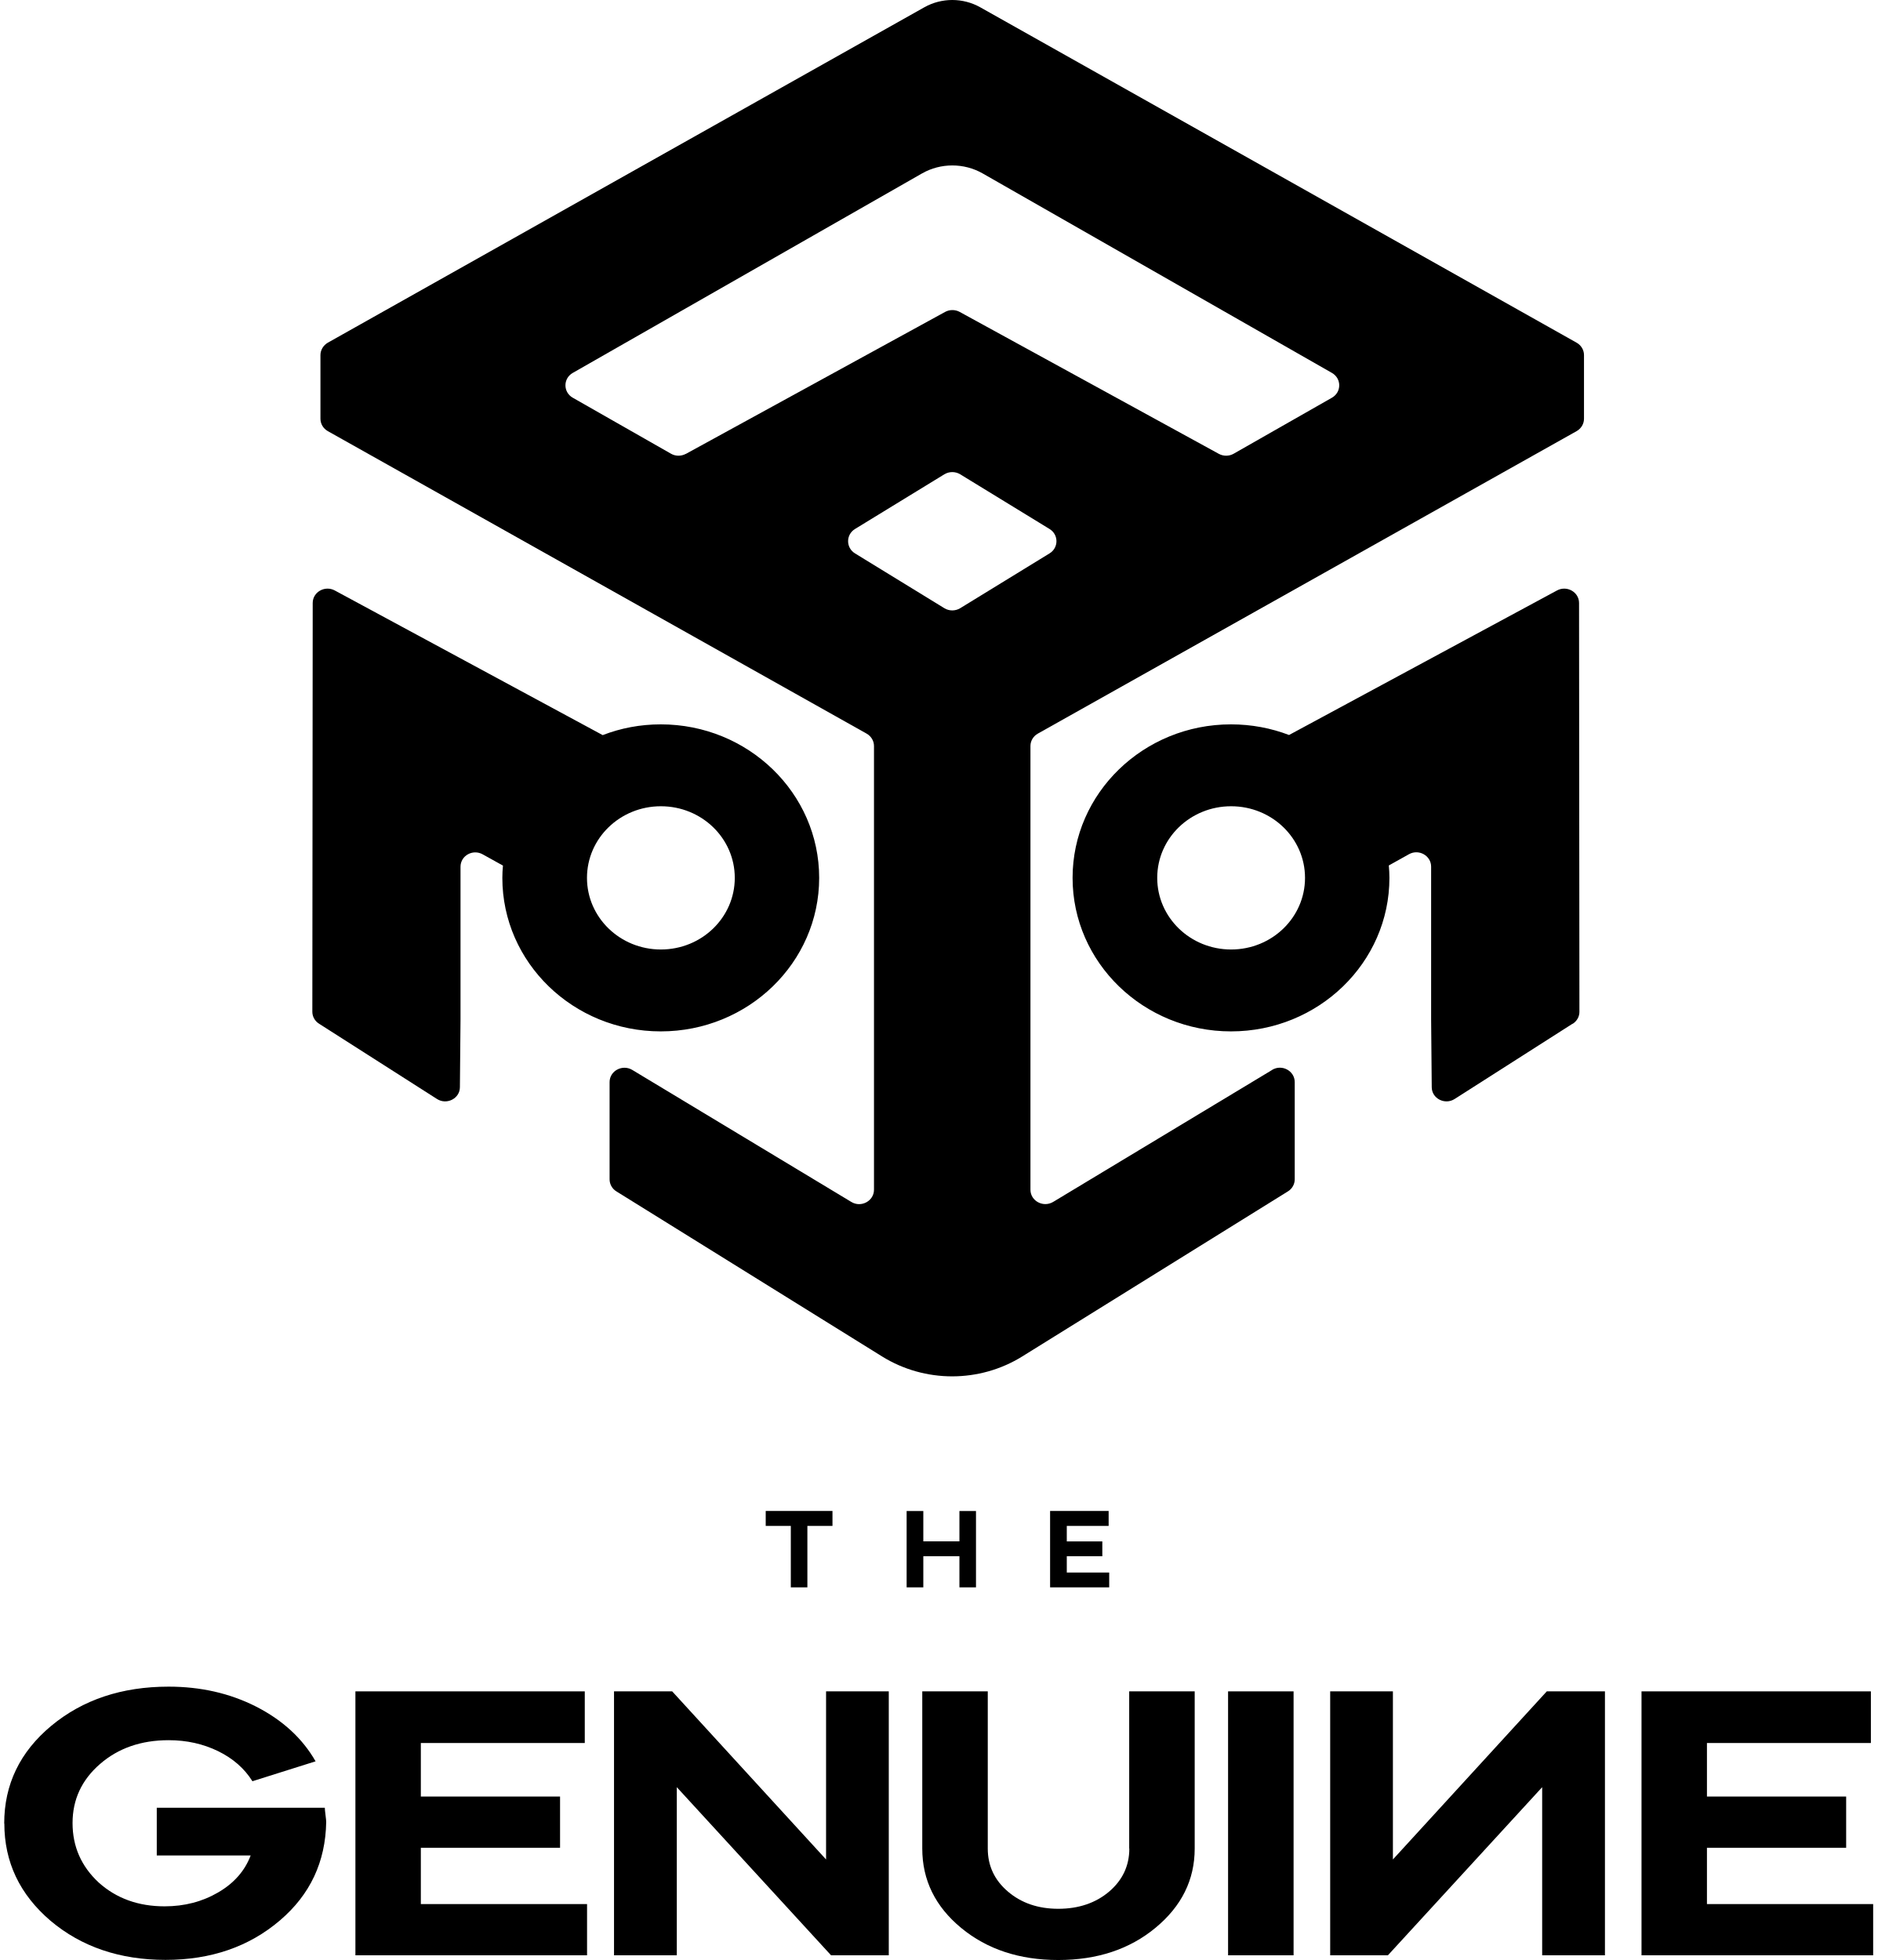
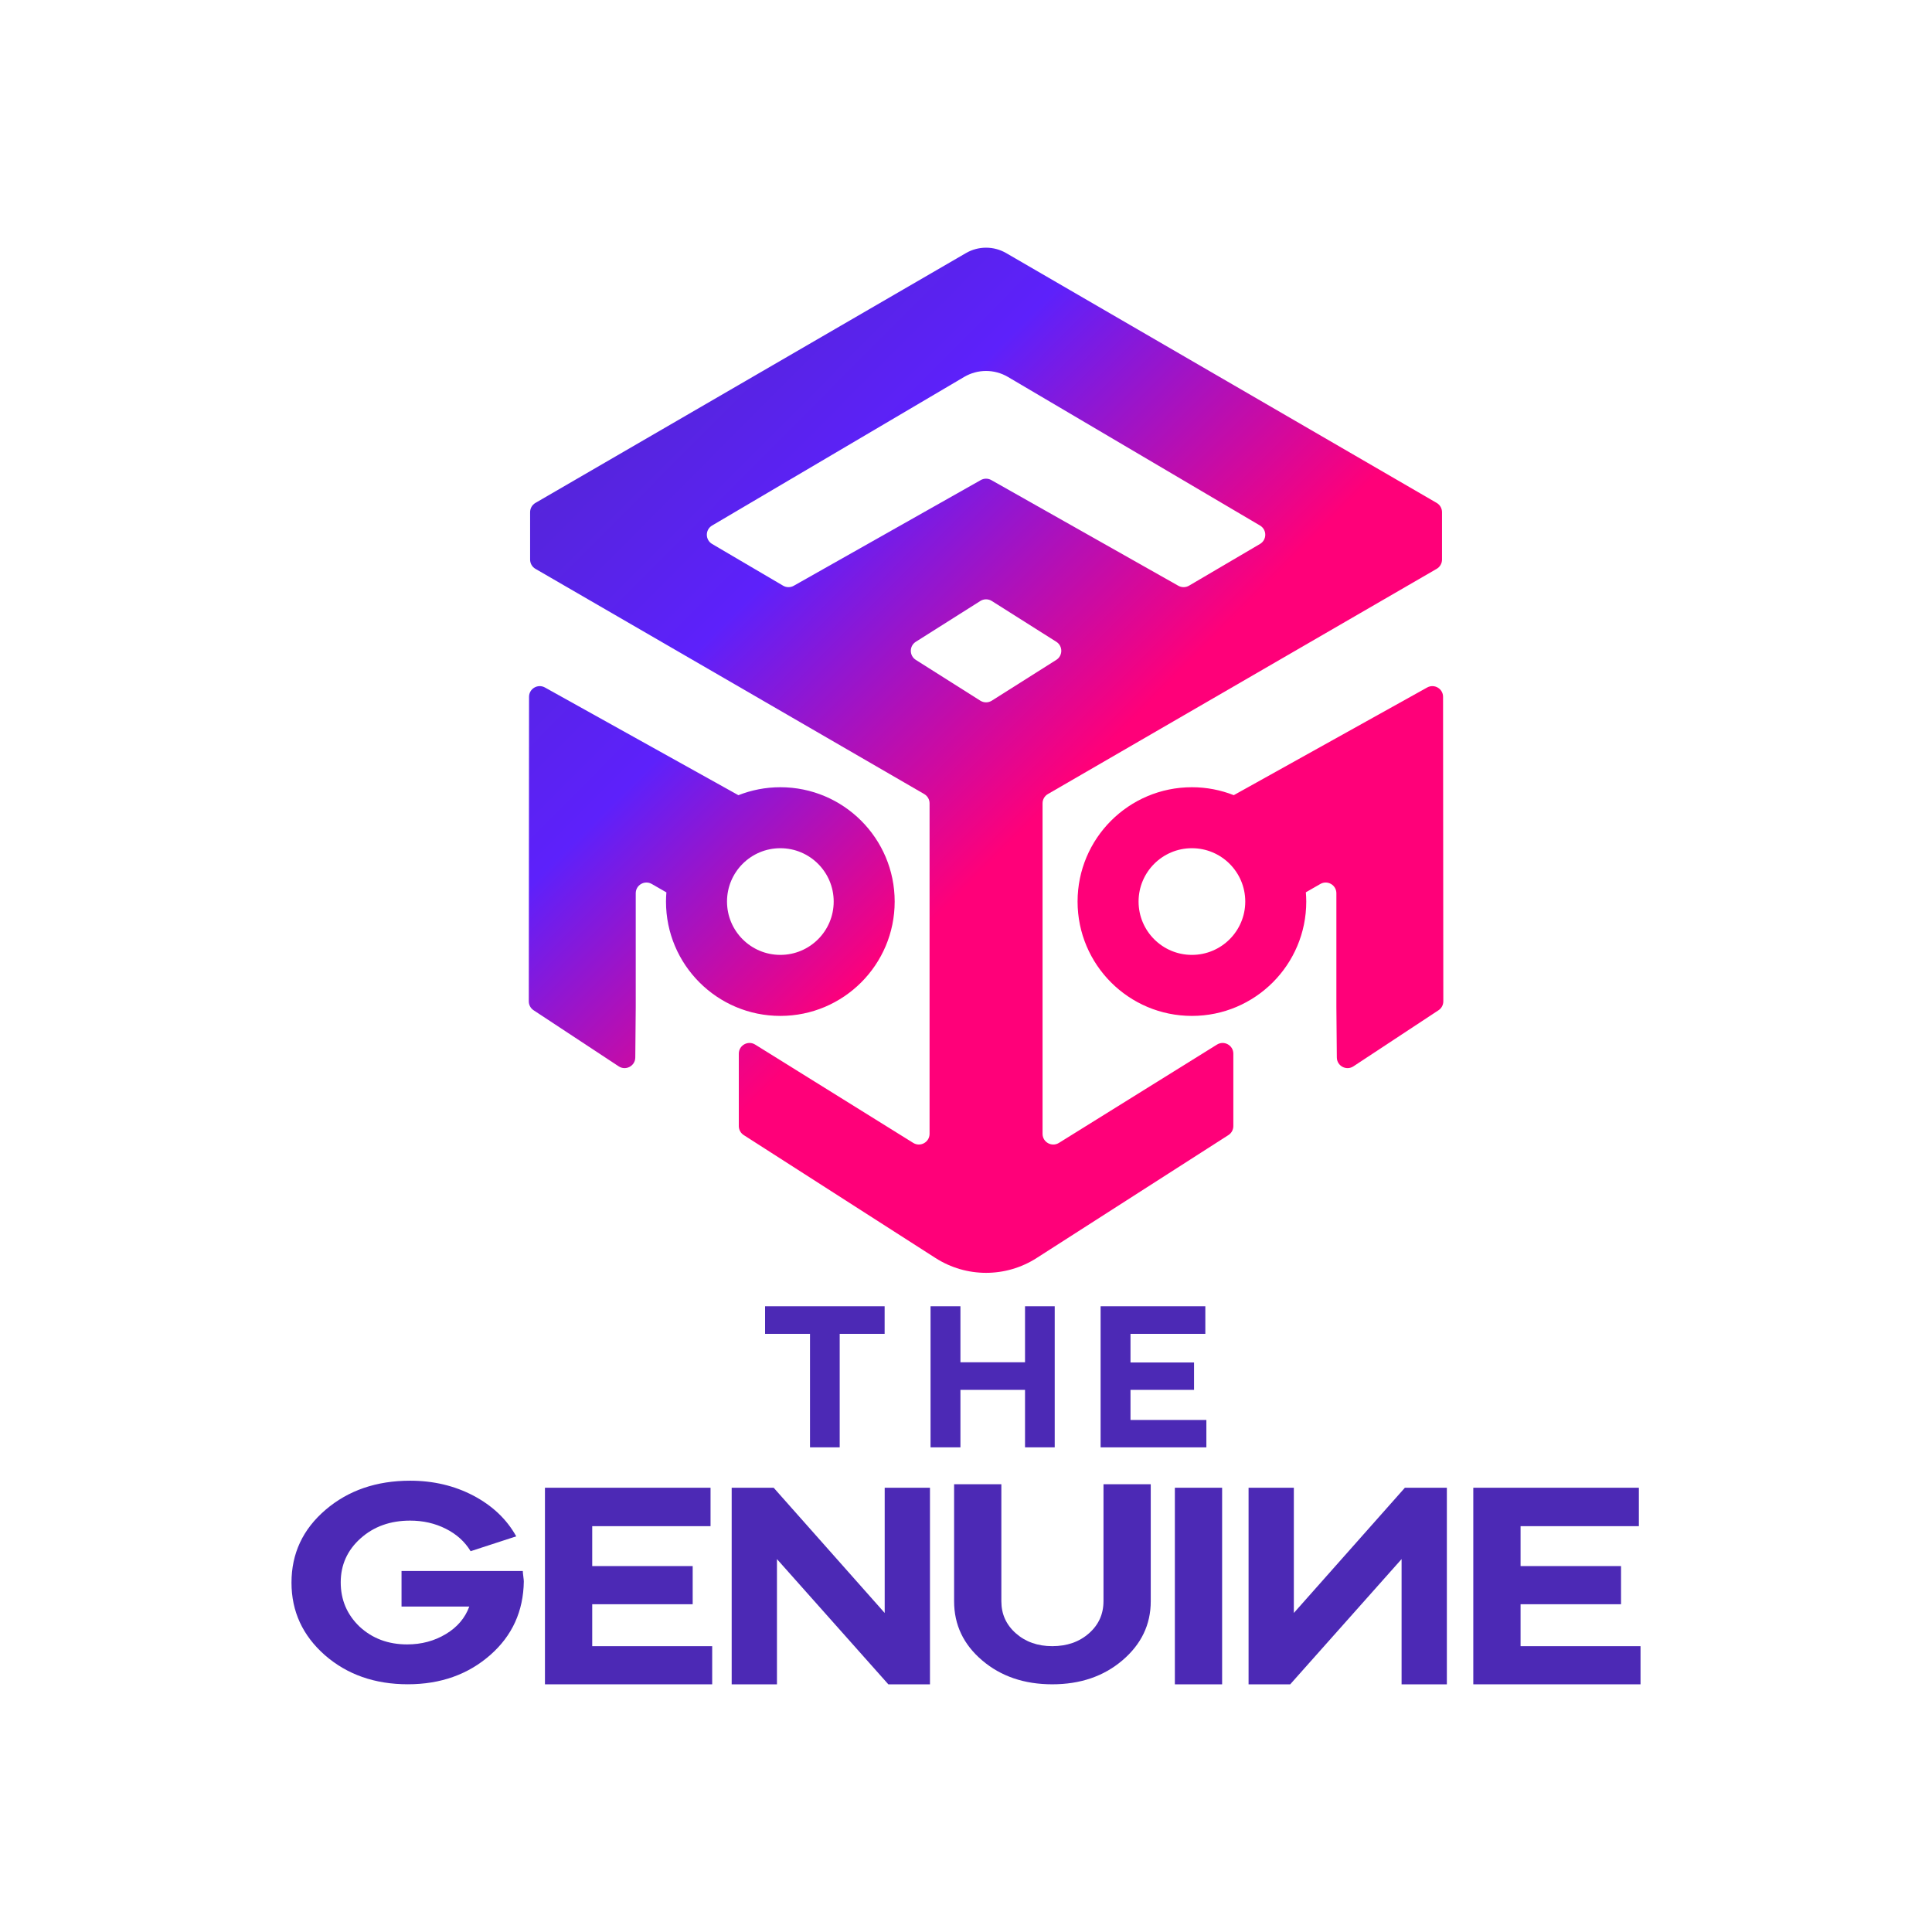
- <svg xmlns="http://www.w3.org/2000/svg" width="181" height="189" viewBox="0 0 181 189" fill="none">
-   <path d="M76.244 147.142H73.824V145.7H80.261V147.142H77.841V153.067H76.244V147.142Z" fill="black" />
-   <path d="M89.019 153.067H87.41V145.706H89.019V148.63H92.5V145.706H94.097V153.067H92.5V150.066H89.019V153.067Z" fill="black" />
-   <path d="M101.242 145.7H106.886V147.142H102.851V148.636H106.277V150.066H102.851V151.637H106.941V153.067H101.242V145.7Z" fill="black" />
-   <path d="M0.406 175.838C0.406 172.069 1.924 168.926 4.953 166.41C7.983 163.899 11.75 162.641 16.254 162.641C19.344 162.641 22.154 163.279 24.684 164.561C27.244 165.866 29.158 167.627 30.426 169.842L24.337 171.762C23.569 170.533 22.465 169.564 21.027 168.861C19.582 168.158 17.997 167.804 16.26 167.804C13.609 167.804 11.402 168.572 9.641 170.102C7.873 171.638 6.995 173.534 6.995 175.797C6.995 178.06 7.836 179.968 9.513 181.527C11.219 183.063 13.341 183.825 15.87 183.825C17.784 183.825 19.503 183.376 21.033 182.484C22.563 181.592 23.605 180.405 24.166 178.922H15.114V174.32H31.316C31.316 174.444 31.34 174.68 31.383 175.017C31.425 175.354 31.45 175.578 31.45 175.679C31.389 179.525 29.908 182.691 26.994 185.178C24.02 187.719 20.344 188.989 15.955 188.989C11.567 188.989 7.849 187.73 4.874 185.22C1.9 182.679 0.418 179.554 0.418 175.832" fill="black" />
-   <path d="M34.266 163.096H56.379V168.076H40.574V173.239H53.996V178.178H40.574V183.607H56.599V188.546H34.266V163.096Z" fill="black" />
-   <path d="M65.252 188.546H59.199V163.096H64.807L79.643 179.306V163.096H85.689V188.546H80.124L65.252 172.335V188.546Z" fill="black" />
-   <path d="M108.868 178.255V163.096H115.183V178.255C115.183 181.273 113.915 183.826 111.385 185.911C108.886 187.973 105.765 189.001 102.029 189.001C98.293 189.001 95.172 187.973 92.673 185.911C90.174 183.849 88.918 181.297 88.918 178.255V163.096H95.233V178.255C95.233 179.915 95.879 181.297 97.177 182.402C98.469 183.507 100.091 184.062 102.035 184.062C103.98 184.062 105.637 183.507 106.936 182.402C108.228 181.297 108.88 179.915 108.88 178.255" fill="black" />
-   <path d="M124.717 163.096H118.402V188.546H124.717V163.096Z" fill="black" />
-   <path d="M148.684 172.335L133.811 188.546H128.246V163.096H134.293V179.306L149.129 163.096H154.736V188.546H148.684V172.335Z" fill="black" />
-   <path d="M158.262 163.096H180.376V168.076H164.57V173.239H177.992V178.178H164.57V183.607H180.595V188.546H158.262V163.096Z" fill="black" />
-   <path d="M44.399 98.316V83.581C44.399 82.51 45.586 81.849 46.539 82.384L48.491 83.467C48.455 83.854 48.432 84.253 48.432 84.652C48.432 92.823 55.275 99.455 63.705 99.455C72.135 99.455 78.978 92.823 78.978 84.652C78.978 76.481 72.135 69.849 63.705 69.849C61.73 69.849 59.837 70.214 58.108 70.886L32.277 56.938C31.324 56.425 30.149 57.086 30.149 58.146C30.137 66.248 30.113 92.777 30.113 97.563C30.113 98.031 30.36 98.464 30.76 98.714L42.13 105.973C43.07 106.577 44.34 105.928 44.34 104.834L44.399 98.304V98.316ZM63.717 77.746C67.656 77.746 70.842 80.835 70.842 84.652C70.842 88.47 67.656 91.558 63.717 91.558C59.778 91.558 56.592 88.47 56.592 84.652C56.592 80.835 59.778 77.746 63.717 77.746Z" fill="black" />
-   <path d="M151.628 98.726C152.028 98.464 152.275 98.042 152.275 97.575C152.275 92.789 152.252 66.26 152.24 58.146C152.24 57.086 151.064 56.425 150.112 56.938L124.28 70.875C122.552 70.214 120.659 69.849 118.683 69.849C110.253 69.849 103.41 76.481 103.41 84.652C103.41 92.823 110.253 99.455 118.683 99.455C127.114 99.455 133.957 92.823 133.957 84.652C133.957 84.253 133.933 83.843 133.898 83.456L135.838 82.373C136.79 81.837 137.978 82.51 137.978 83.57V98.304L138.037 104.834C138.037 105.928 139.306 106.577 140.247 105.973L151.617 98.714L151.628 98.726ZM118.695 91.558C114.756 91.558 111.57 88.47 111.57 84.652C111.57 80.835 114.756 77.746 118.695 77.746C122.634 77.746 125.82 80.835 125.82 84.652C125.82 88.47 122.634 91.558 118.695 91.558Z" fill="black" />
-   <path d="M122.652 103.171L101.535 115.9C100.582 116.469 99.348 115.808 99.348 114.726V71.935C99.348 71.445 99.618 70.989 100.065 70.739L151.999 41.577C152.446 41.326 152.716 40.87 152.716 40.38V34.238C152.716 33.748 152.446 33.292 151.999 33.042L94.504 0.701C92.834 -0.234 90.788 -0.234 89.119 0.701L31.612 33.042C31.177 33.292 30.895 33.748 30.895 34.238V40.38C30.895 40.87 31.165 41.326 31.612 41.577L83.546 70.739C83.992 70.989 84.263 71.445 84.263 71.935V114.726C84.263 115.808 83.028 116.481 82.076 115.9L60.959 103.171C60.007 102.601 58.772 103.262 58.772 104.344V113.723C58.772 114.19 59.019 114.635 59.431 114.885L85.05 130.805C89.166 133.358 94.433 133.358 98.548 130.805L124.168 114.885C124.58 114.635 124.827 114.19 124.827 113.723V104.344C124.827 103.262 123.592 102.589 122.64 103.171H122.652ZM66.121 43.765C65.674 44.004 65.133 44.004 64.698 43.754L55.221 38.352C54.281 37.816 54.281 36.495 55.221 35.959L88.895 16.723C90.694 15.697 92.94 15.697 94.739 16.723L128.413 35.959C129.353 36.495 129.353 37.816 128.413 38.352L118.936 43.754C118.501 44.004 117.949 44.004 117.513 43.765L92.528 30.079C92.093 29.84 91.552 29.84 91.118 30.079L66.132 43.765H66.121ZM82.428 51.013L91.047 45.736C91.517 45.452 92.105 45.452 92.575 45.736L101.194 51.013C102.076 51.56 102.076 52.813 101.194 53.36L92.575 58.648C92.105 58.933 91.517 58.933 91.047 58.648L82.428 53.36C81.547 52.813 81.547 51.56 82.428 51.013Z" fill="black" />
+ <svg xmlns="http://www.w3.org/2000/svg" version="1.1" id="Layer_1" x="0px" y="0px" viewBox="0 0 1200 1200" style="enable-background:new 0 0 1200 1200;" xml:space="preserve">
+   <style type="text/css">
+ 	.st0{fill:#4C29B5;}
+ 	.st1{fill:url(#SVGID_1_);}
+ 	.st2{fill:url(#SVGID_00000099625699881743475640000017096507967549106838_);}
+ 	.st3{fill:url(#SVGID_00000183951889456865324830000013872039900421926569_);}
+ </style>
+   <g>
+     <g>
+       <path class="st0" d="M324.73,975.79H249.4v22.07h42.08c-2.6,7.12-7.46,12.82-14.57,17.09c-7.12,4.28-15.12,6.42-24.02,6.42    c-11.77,0-21.62-3.68-29.56-11.04c-7.8-7.48-11.7-16.64-11.7-27.5c0-10.85,4.11-19.96,12.32-27.32    c8.21-7.35,18.47-11.03,30.79-11.03c8.07,0,15.46,1.69,22.17,5.07c6.7,3.38,11.83,8.02,15.4,13.93l28.33-9.23    c-5.89-10.61-14.78-19.05-26.69-25.33c-11.77-6.15-24.84-9.23-39.21-9.23c-20.94,0-38.46,6.03-52.55,18.09    c-14.1,12.06-21.14,27.13-21.14,45.22c0,17.85,6.91,32.86,20.73,45.04c13.82,12.06,31,18.09,51.52,18.09    c20.39,0,37.49-6.09,51.32-18.27c13.55-11.94,20.46-27.13,20.73-45.59c0-0.48-0.1-1.54-0.31-3.16S324.73,976.4,324.73,975.79z" />
+       <polygon class="st0" points="367.84,996.42 430.24,996.42 430.24,972.72 367.84,972.72 367.84,947.93 441.33,947.93     441.33,924.06 338.48,924.06 338.48,1046.16 442.35,1046.16 442.35,1022.47 367.84,1022.47   " />
+       <polygon class="st0" points="549.5,1001.84 480.53,924.06 454.46,924.06 454.46,1046.16 482.58,1046.16 482.58,968.38     551.76,1046.16 577.62,1046.16 577.62,924.06 549.5,924.06   " />
+       <path class="st0" d="M685.39,994.6c0,7.96-3.01,14.59-9.03,19.9c-6.02,5.31-13.62,7.96-22.79,7.96c-9.03,0-16.56-2.65-22.58-7.96    c-6.02-5.31-9.03-11.94-9.03-19.9v-72.72h-29.35v72.72c0,14.59,5.82,26.84,17.45,36.72c11.63,9.89,26.14,14.83,43.52,14.83    c17.38,0,31.88-4.94,43.52-14.83c11.77-10.01,17.65-22.25,17.65-36.72v-72.72h-29.35V994.6z" />
+       <rect x="729.73" y="924.06" class="st0" width="29.35" height="122.11" />
+       <polygon class="st0" points="803.63,1001.84 803.63,924.06 775.51,924.06 775.51,1046.16 801.37,1046.16 870.55,968.38     870.55,1046.16 898.67,1046.16 898.67,924.06 872.6,924.06   " />
+       <polygon class="st0" points="944.45,1022.47 944.45,996.42 1006.85,996.42 1006.85,972.72 944.45,972.72 944.45,947.93     1017.93,947.93 1017.93,924.06 915.09,924.06 915.09,1046.16 1018.96,1046.16 1018.96,1022.47   " />
+     </g>
+     <g>
+       <g>
+         <linearGradient id="SVGID_1_" gradientUnits="userSpaceOnUse" x1="712.951" y1="846.657" x2="126.121" y2="263.663">
+           <stop offset="0.352" style="stop-color:#FF0079" />
+           <stop offset="0.582" style="stop-color:#5D21FB" />
+           <stop offset="0.973" style="stop-color:#4C29B5" />
+         </linearGradient>
+         <path class="st1" d="M394.87,625.52v-70.71c0-5.11,5.53-8.31,9.96-5.76l9.08,5.22c-0.15,1.89-0.25,3.79-0.25,5.71     c0,39.23,31.8,71.02,71.02,71.02s71.02-31.8,71.02-71.02s-31.8-71.02-71.02-71.02c-9.2,0-17.98,1.77-26.05,4.95l-120.15-66.89     c-4.43-2.47-9.88,0.72-9.88,5.79c-0.03,38.91-0.14,166.17-0.16,189.14c0,2.24,1.12,4.31,2.99,5.54l52.85,34.83     c4.4,2.9,10.26-0.22,10.31-5.49L394.87,625.52z M484.69,526.84c18.3,0,33.13,14.83,33.13,33.13s-14.83,33.13-33.13,33.13     s-33.13-14.83-33.13-33.13S466.39,526.84,484.69,526.84z" />
+         <linearGradient id="SVGID_00000125581842030058618800000017009511521115298950_" gradientUnits="userSpaceOnUse" x1="916.081" y1="642.191" x2="329.251" y2="59.197">
+           <stop offset="0.34" style="stop-color:#FF0079" />
+           <stop offset="0.558" style="stop-color:#5D21FB" />
+           <stop offset="0.973" style="stop-color:#4C29B5" />
+         </linearGradient>
+         <path style="fill:url(#SVGID_00000125581842030058618800000017009511521115298950_);" d="M893.48,627.49     c1.87-1.23,2.99-3.31,2.99-5.54c-0.02-22.97-0.12-150.23-0.16-189.14c0-5.07-5.45-8.26-9.88-5.79l-120.11,66.87     c-8.06-3.17-16.82-4.93-26-4.93c-39.23,0-71.02,31.8-71.02,71.02S701.09,631,740.32,631c39.23,0,71.02-31.8,71.02-71.02     c0-1.94-0.1-3.86-0.25-5.76l9-5.17c4.43-2.55,9.96,0.65,9.96,5.76v70.71l0.28,31.31c0.05,5.27,5.91,8.39,10.31,5.49     L893.48,627.49z M740.32,593.1c-18.3,0-33.13-14.83-33.13-33.13s14.83-33.13,33.13-33.13c18.3,0,33.13,14.83,33.13,33.13     S758.61,593.1,740.32,593.1z" />
+         <linearGradient id="SVGID_00000083088316952915553920000000133257357129309317_" gradientUnits="userSpaceOnUse" x1="864.165" y1="694.449" x2="277.335" y2="111.454">
+           <stop offset="0.348" style="stop-color:#FF0079" />
+           <stop offset="0.618" style="stop-color:#5D21FB" />
+           <stop offset="0.973" style="stop-color:#4C29B5" />
+         </linearGradient>
+         <path style="fill:url(#SVGID_00000083088316952915553920000000133257357129309317_);" d="M755.88,648.82l-98.17,61.06     c-4.43,2.75-10.16-0.43-10.16-5.64V498.95c0-2.37,1.26-4.56,3.32-5.75l241.47-139.88c2.05-1.19,3.32-3.38,3.32-5.75v-29.45     c0-2.37-1.26-4.56-3.31-5.75L624.97,157.21c-7.74-4.49-17.29-4.49-25.02,0L332.57,312.37c-2.05,1.19-3.31,3.38-3.31,5.75v29.45     c0,2.37,1.26,4.56,3.32,5.75L574.05,493.2c2.05,1.19,3.32,3.38,3.32,5.75v205.28c0,5.21-5.73,8.4-10.16,5.64l-98.16-61.06     c-4.43-2.75-10.16,0.43-10.16,5.64v44.97c0,2.27,1.15,4.37,3.06,5.6l119.13,76.37c19.13,12.26,43.65,12.26,62.78,0l119.13-76.37     c1.91-1.22,3.06-3.33,3.06-5.6v-44.97C766.04,649.25,760.31,646.06,755.88,648.82z M493.02,363.83c-2.07,1.17-4.6,1.15-6.64-0.06     l-44.07-25.9c-4.37-2.57-4.37-8.88-0.01-11.46l156.56-92.29c8.39-4.95,18.8-4.95,27.19,0l156.56,92.29     c4.37,2.57,4.36,8.89-0.01,11.46l-44.07,25.9c-2.04,1.2-4.57,1.22-6.64,0.06l-116.17-65.65c-2.03-1.15-4.51-1.15-6.54,0     L493.02,363.83z M568.83,398.62l40.08-25.34c2.17-1.37,4.94-1.37,7.1,0l40.08,25.34c4.13,2.61,4.13,8.63,0,11.24l-40.08,25.35     c-2.17,1.37-4.94,1.37-7.11,0l-40.08-25.35C564.7,407.25,564.7,401.23,568.83,398.62z" />
+       </g>
+     </g>
+     <g>
+       <path class="st0" d="M503.11,828.48H475.2v-17.14h74.26v17.14h-27.91v70.49h-18.44V828.48z" />
+       <path class="st0" d="M596.54,898.97h-18.56v-87.63h18.56v34.79h40.12v-34.79h18.44v87.63h-18.44v-35.7h-40.12V898.97z" />
+       <path class="st0" d="M683.61,811.34h65.04v17.14h-46.48v17.78h39.47v17.01h-39.47v18.7h47.13v17.01h-65.69V811.34z" />
+     </g>
+   </g>
</svg>
